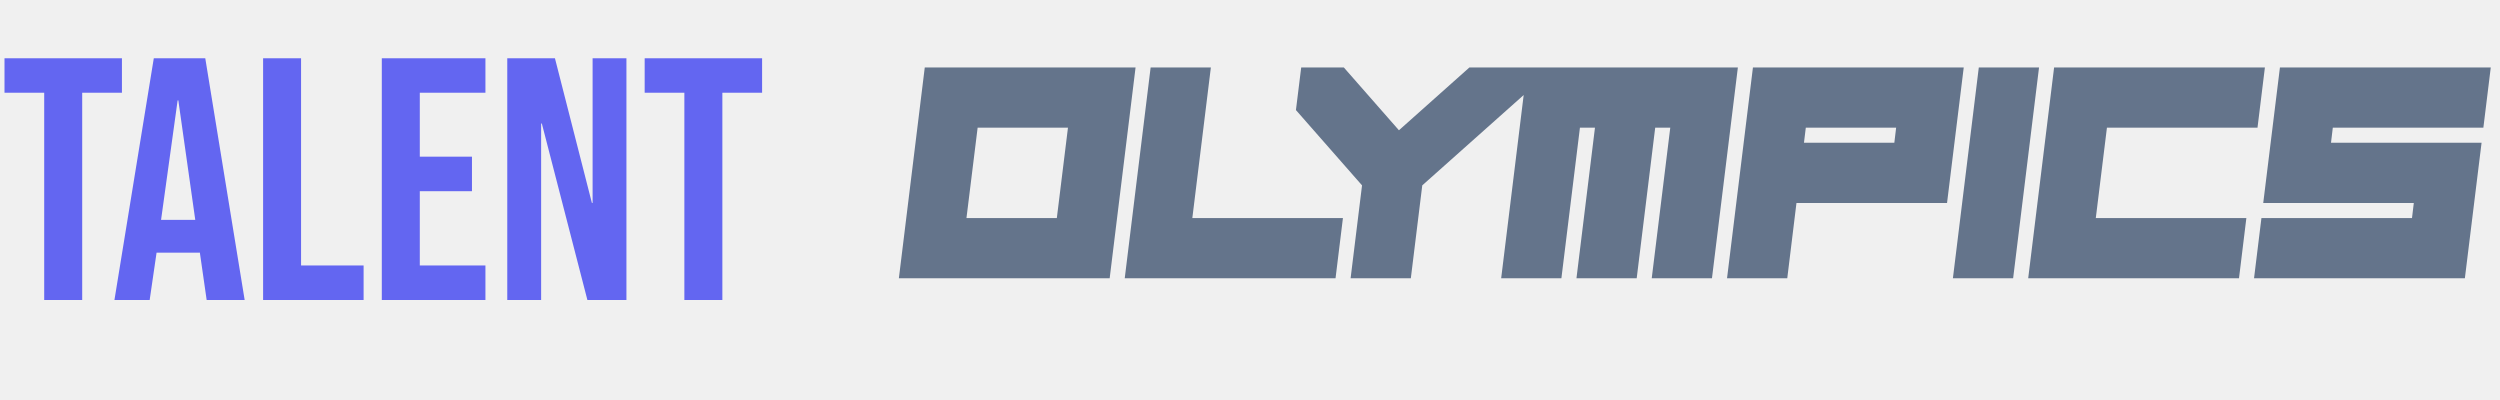
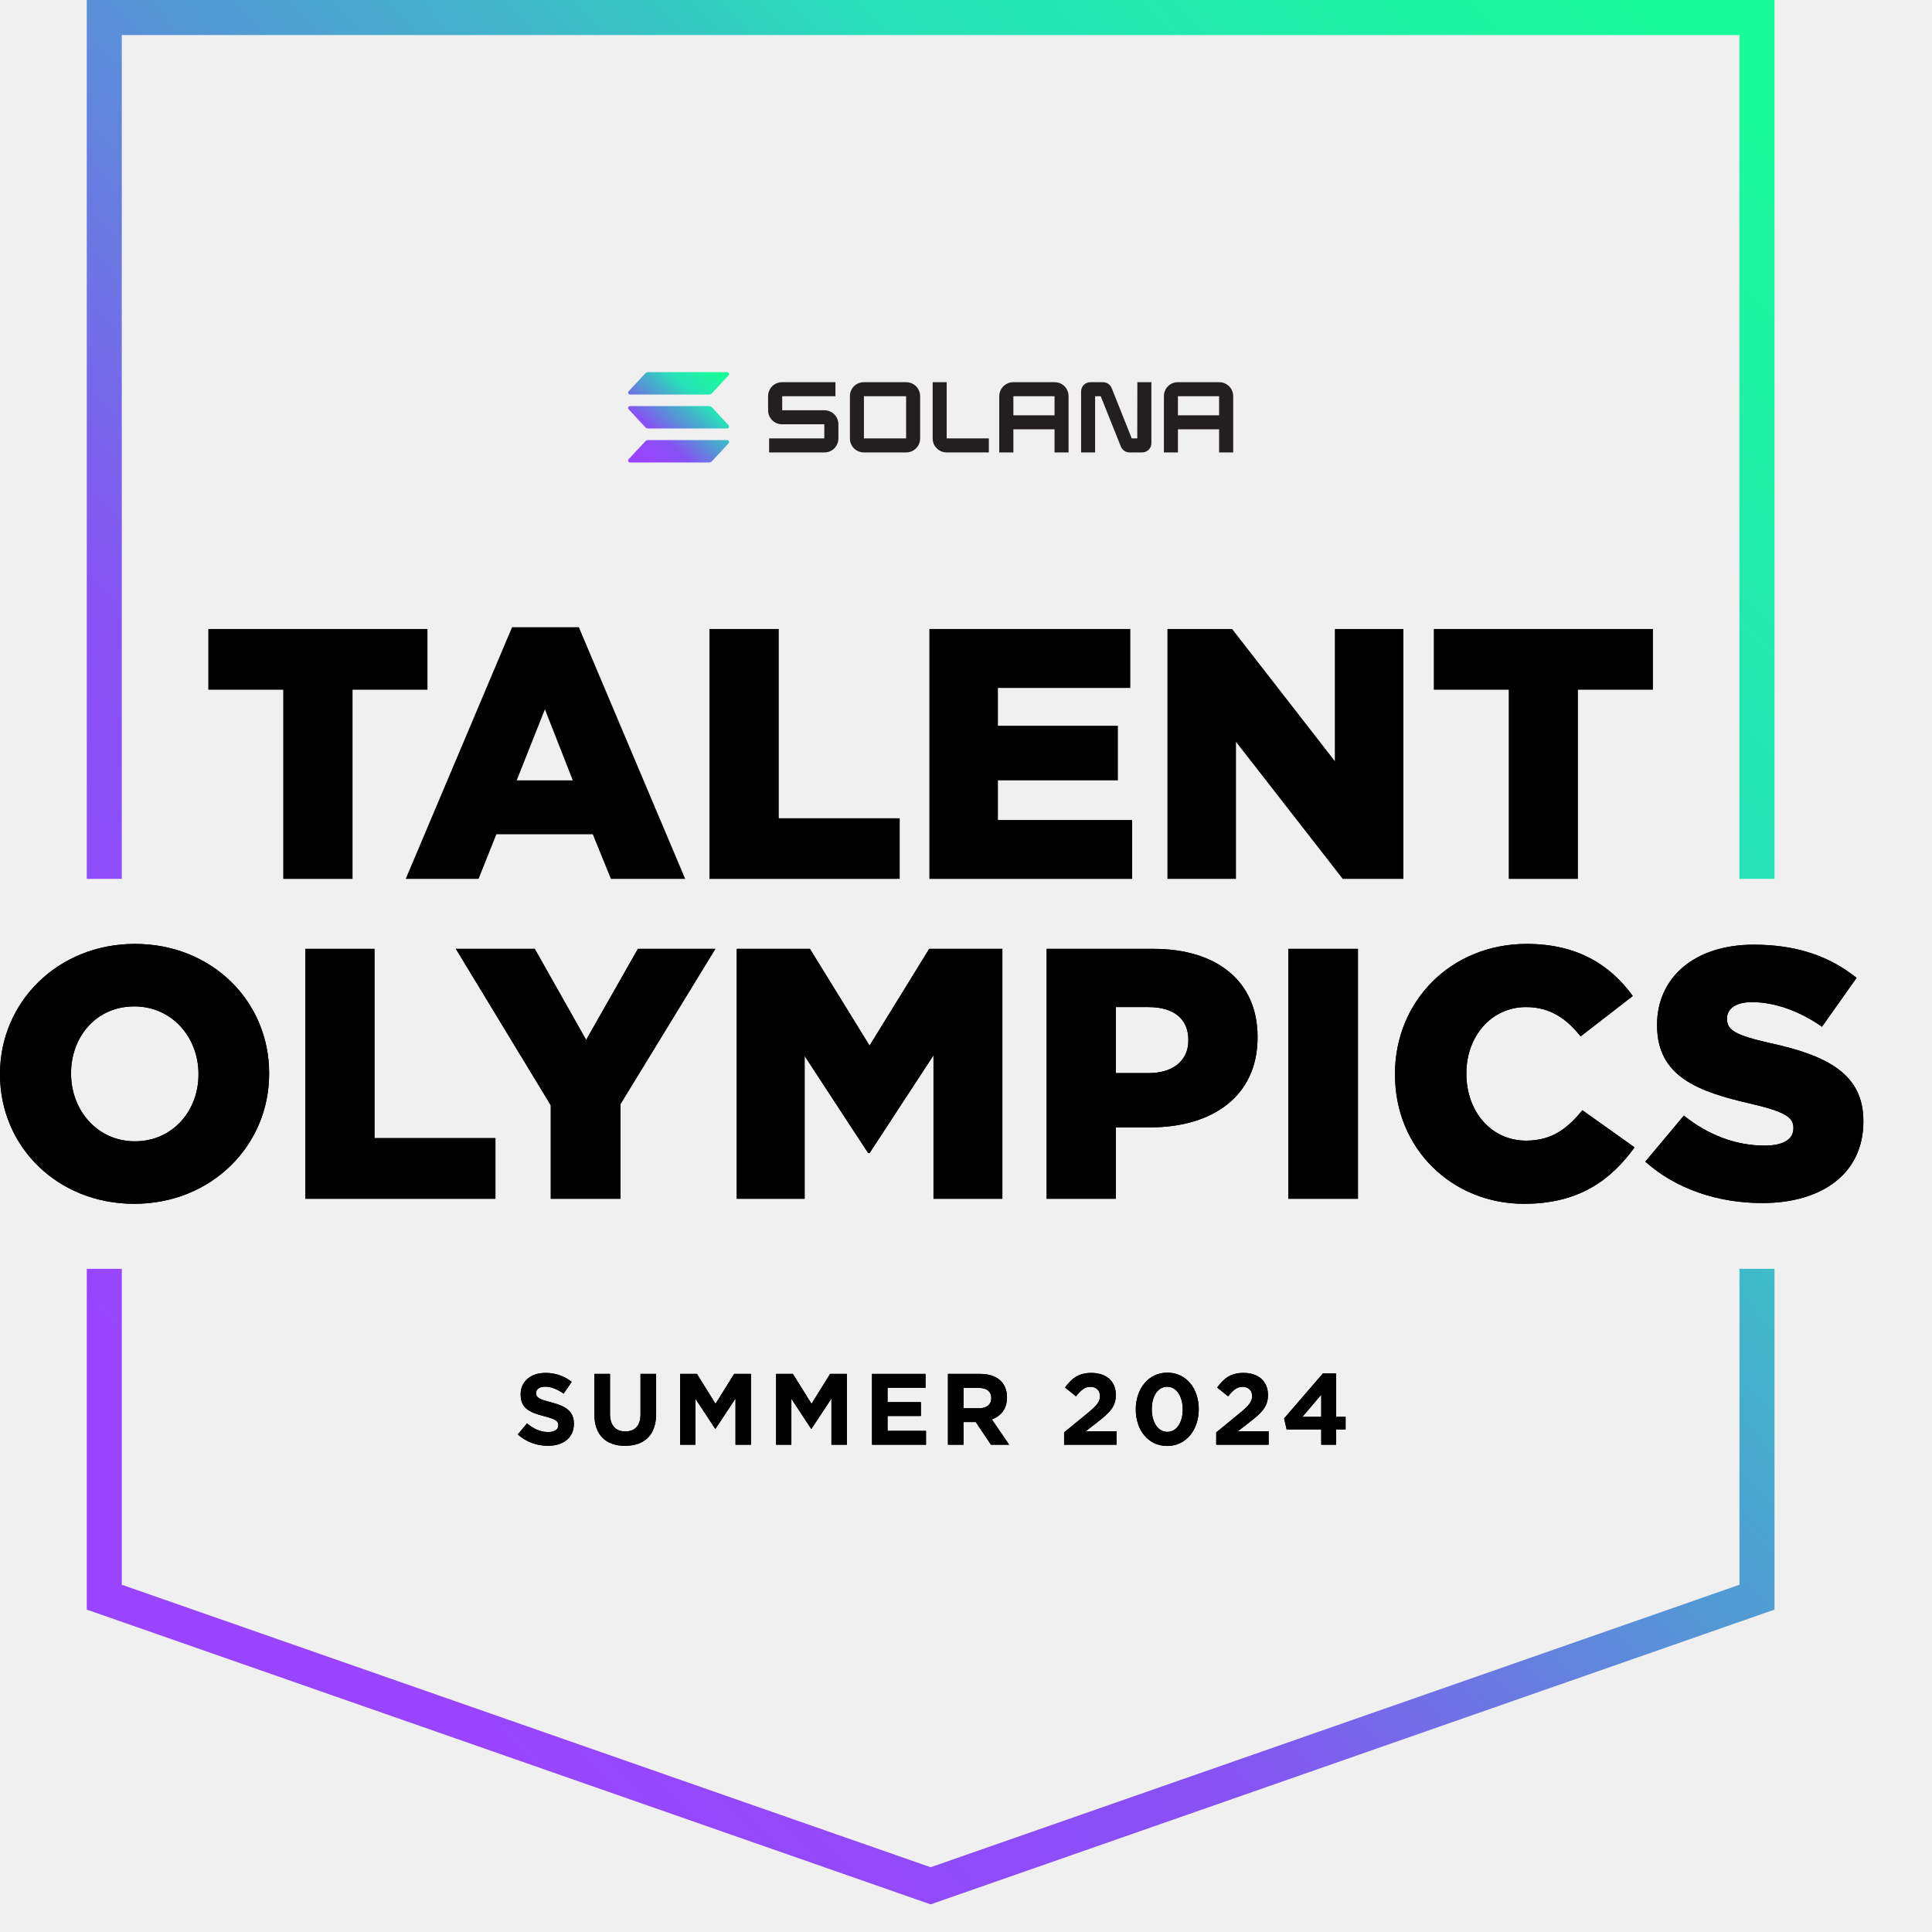
- <svg xmlns="http://www.w3.org/2000/svg" width="75" height="12" viewBox="0 0 75 12" fill="none">
-   <path d="M1.326 2.783H0.135V1.747H3.658V2.783H2.466V9H1.326V2.783ZM4.614 1.747H6.158L7.34 9H6.2L5.993 7.56V7.58H4.697L4.49 9H3.433L4.614 1.747ZM5.858 6.596L5.35 3.011H5.329L4.832 6.596H5.858ZM7.893 1.747H9.032V7.964H10.908V9H7.893V1.747ZM11.454 1.747H14.563V2.783H12.594V4.7H14.159V5.736H12.594V7.964H14.563V9H11.454V1.747ZM15.218 1.747H16.648L17.757 6.088H17.778V1.747H18.793V9H17.622L16.255 3.705H16.234V9H15.218V1.747ZM20.531 2.783H19.34V1.747H22.863V2.783H21.671V9H20.531V2.783Z" fill="#6366F1" />
-   <path d="M29.329 3.831L28.994 6.541H31.705L32.039 3.831H29.329ZM27.743 2.024H34.067L33.29 8.348H26.966L27.743 2.024ZM34.519 2.024H36.326L35.77 6.541H40.288L40.066 8.348H33.742L34.519 2.024ZM40.861 5.561L38.878 3.302L39.036 2.024H40.315L41.968 3.908L44.082 2.024H46.639L42.668 5.561L42.325 8.348H40.518L40.861 5.561ZM51.359 8.348H49.552L50.108 3.831H49.656L49.101 8.348H47.294L47.849 3.831H47.398L46.842 8.348H45.035L45.812 2.024H52.136L51.359 8.348ZM52.588 2.024H58.912L58.411 6.09H53.894L53.618 8.348H51.811L52.588 2.024ZM54.174 3.831L54.119 4.283H56.83L56.884 3.831H54.174ZM60.394 8.348H58.587L59.364 2.024H61.171L60.394 8.348ZM62.874 6.541H67.391L67.17 8.348H60.846L61.623 2.024H67.947L67.725 3.831H63.208L62.874 6.541ZM74.723 2.024L74.501 3.831H69.984L69.93 4.283H74.447L73.946 8.348H67.621L67.843 6.541H72.36L72.414 6.09H67.897L68.398 2.024H74.723Z" fill="#64748B" />
+ <svg xmlns="http://www.w3.org/2000/svg" width="23" height="23" viewBox="0 0 23 23" fill="none">
+   <g clip-path="url(#clip0_270_716)">
+     <path d="M21.125 0V10.463H20.708V0.417H1.45V10.463H1.033V0H21.125ZM20.708 15.105V18.866L11.079 22.229L1.45 18.866V15.105H1.033V19.162L11.016 22.649L11.079 22.671L21.125 19.162V15.105H20.708Z" fill="url(#paint0_linear_270_716)" />
+     <path d="M6.522 17.212C6.394 17.212 6.265 17.167 6.164 17.077L6.274 16.945C6.35 17.008 6.429 17.048 6.526 17.048C6.601 17.048 6.647 17.018 6.647 16.968V16.966C6.647 16.919 6.618 16.895 6.477 16.859C6.308 16.815 6.198 16.768 6.198 16.601V16.598C6.198 16.445 6.321 16.344 6.493 16.344C6.616 16.344 6.721 16.383 6.806 16.451L6.71 16.591C6.635 16.539 6.562 16.508 6.491 16.508C6.42 16.508 6.382 16.541 6.382 16.581V16.584C6.382 16.639 6.418 16.657 6.564 16.695C6.735 16.739 6.832 16.801 6.832 16.948V16.95C6.832 17.118 6.704 17.212 6.522 17.212V17.212Z" fill="black" />
+     <path d="M7.441 17.212C7.215 17.212 7.076 17.086 7.076 16.838V16.356H7.262V16.833C7.262 16.97 7.33 17.041 7.444 17.041C7.557 17.041 7.625 16.973 7.625 16.839V16.356H7.811V16.832C7.811 17.087 7.668 17.212 7.441 17.212H7.441Z" fill="black" />
+     <path d="M8.756 17.199V16.649L8.518 17.009H8.514L8.279 16.652V17.199H8.097V16.356H8.297L8.518 16.712L8.74 16.356H8.94V17.199H8.756Z" fill="black" />
+     <path d="M9.898 17.199V16.649L9.661 17.009H9.656L9.421 16.652V17.199H9.239V16.356H9.439L9.661 16.712L9.882 16.356H10.082V17.199H9.898Z" fill="black" />
+     <path d="M10.381 17.199V16.356H11.018V16.521H10.566V16.692H10.963V16.857H10.566V17.034H11.024V17.199H10.381L10.381 17.199Z" fill="black" />
+     <path d="M11.797 17.199L11.616 16.929H11.47V17.199H11.285V16.356H11.67C11.869 16.356 11.988 16.461 11.988 16.634V16.637C11.988 16.773 11.915 16.858 11.808 16.898L12.014 17.199H11.797H11.797ZM11.801 16.644C11.801 16.564 11.745 16.523 11.655 16.523H11.47V16.765H11.658C11.749 16.765 11.801 16.717 11.801 16.646V16.644V16.644Z" fill="black" />
+     <path d="M12.809 16.623L12.679 16.518C12.762 16.405 12.843 16.344 12.993 16.344C13.173 16.344 13.284 16.447 13.284 16.605C13.284 16.746 13.211 16.817 13.062 16.933L12.925 17.039H13.292V17.199H12.668V17.052L12.949 16.822C13.053 16.735 13.095 16.69 13.095 16.62C13.095 16.55 13.048 16.51 12.981 16.51C12.915 16.51 12.872 16.546 12.809 16.623L12.809 16.623Z" fill="black" />
+     <path d="M13.895 17.214C13.669 17.214 13.521 17.025 13.521 16.779C13.521 16.533 13.672 16.341 13.897 16.341C14.122 16.341 14.271 16.53 14.271 16.776C14.271 17.022 14.12 17.214 13.895 17.214H13.895ZM13.895 16.509C13.783 16.509 13.712 16.621 13.712 16.776C13.712 16.932 13.785 17.046 13.897 17.046C14.009 17.046 14.08 16.933 14.08 16.779C14.08 16.625 14.007 16.509 13.895 16.509Z" fill="black" />
+     <path d="M14.62 16.623L14.49 16.518C14.573 16.405 14.654 16.344 14.804 16.344C14.984 16.344 15.095 16.447 15.095 16.605C15.095 16.746 15.023 16.817 14.873 16.933L14.736 17.039H15.103V17.199H14.479V17.052L14.76 16.822C14.865 16.735 14.906 16.69 14.906 16.62C14.906 16.55 14.859 16.51 14.792 16.51C14.726 16.51 14.683 16.546 14.62 16.623L14.62 16.623Z" fill="black" />
+     <path d="M15.906 16.35V16.867H16.019V17.017H15.906V17.199H15.729V17.017H15.317L15.287 16.886L15.749 16.35H15.906ZM15.729 16.604L15.505 16.867H15.729V16.604Z" fill="black" />
+     <path d="M6.522 17.212C6.394 17.212 6.265 17.167 6.164 17.077L6.274 16.945C6.35 17.008 6.429 17.048 6.526 17.048C6.601 17.048 6.647 17.018 6.647 16.968V16.966C6.647 16.919 6.618 16.895 6.477 16.859C6.308 16.815 6.198 16.768 6.198 16.601V16.598C6.198 16.445 6.321 16.344 6.493 16.344C6.616 16.344 6.721 16.383 6.806 16.451L6.71 16.591C6.635 16.539 6.562 16.508 6.491 16.508C6.42 16.508 6.382 16.541 6.382 16.581V16.584C6.382 16.639 6.418 16.657 6.564 16.695C6.735 16.739 6.832 16.801 6.832 16.948V16.95C6.832 17.118 6.704 17.212 6.522 17.212V17.212Z" fill="black" />
+     <path d="M7.441 17.212C7.215 17.212 7.076 17.086 7.076 16.838V16.356H7.262V16.833C7.262 16.97 7.33 17.041 7.444 17.041C7.557 17.041 7.625 16.973 7.625 16.839V16.356H7.811V16.832C7.811 17.087 7.668 17.212 7.441 17.212H7.441Z" fill="black" />
+     <path d="M8.756 17.199V16.649L8.518 17.009H8.514L8.279 16.652V17.199H8.097V16.356H8.297L8.518 16.712L8.74 16.356H8.94V17.199H8.756Z" fill="black" />
+     <path d="M9.898 17.199V16.649L9.661 17.009H9.656L9.421 16.652V17.199H9.239V16.356H9.439L9.661 16.712L9.882 16.356H10.082V17.199H9.898Z" fill="black" />
+     <path d="M10.381 17.199V16.356H11.018V16.521H10.566V16.692H10.963V16.857H10.566V17.034H11.024V17.199H10.381L10.381 17.199Z" fill="black" />
+     <path d="M11.797 17.199L11.616 16.929H11.47V17.199H11.285V16.356H11.67C11.869 16.356 11.988 16.461 11.988 16.634V16.637C11.988 16.773 11.915 16.858 11.808 16.898L12.014 17.199H11.797H11.797ZM11.801 16.644C11.801 16.564 11.745 16.523 11.655 16.523H11.47V16.765H11.658C11.749 16.765 11.801 16.717 11.801 16.646V16.644V16.644Z" fill="black" />
+     <path d="M12.809 16.623L12.679 16.518C12.762 16.405 12.843 16.344 12.993 16.344C13.173 16.344 13.284 16.447 13.284 16.605C13.284 16.746 13.211 16.817 13.062 16.933L12.925 17.039H13.292V17.199H12.668V17.052L12.949 16.822C13.053 16.735 13.095 16.69 13.095 16.62C13.095 16.55 13.048 16.51 12.981 16.51C12.915 16.51 12.872 16.546 12.809 16.623L12.809 16.623Z" fill="black" />
+     <path d="M13.895 17.214C13.669 17.214 13.521 17.025 13.521 16.779C13.521 16.533 13.672 16.341 13.897 16.341C14.122 16.341 14.271 16.53 14.271 16.776C14.271 17.022 14.12 17.214 13.895 17.214H13.895ZM13.895 16.509C13.783 16.509 13.712 16.621 13.712 16.776C13.712 16.932 13.785 17.046 13.897 17.046C14.009 17.046 14.08 16.933 14.08 16.779C14.08 16.625 14.007 16.509 13.895 16.509Z" fill="black" />
+     <path d="M14.62 16.623L14.49 16.518C14.573 16.405 14.654 16.344 14.804 16.344C14.984 16.344 15.095 16.447 15.095 16.605C15.095 16.746 15.023 16.817 14.873 16.933L14.736 17.039H15.103V17.199H14.479V17.052L14.76 16.822C14.865 16.735 14.906 16.69 14.906 16.62C14.906 16.55 14.859 16.51 14.792 16.51C14.726 16.51 14.683 16.546 14.62 16.623L14.62 16.623Z" fill="black" />
+     <path d="M15.906 16.35V16.867H16.019V17.017H15.906V17.199H15.729V17.017H15.317L15.287 16.886L15.749 16.35H15.906ZM15.729 16.604L15.505 16.867H15.729V16.604Z" fill="black" />
+     <path d="M3.372 8.211H2.48V7.488H5.089V8.211H4.197V10.463H3.372V8.211Z" fill="black" />
+     <path d="M6.096 7.467H6.891L8.157 10.463H7.273L7.057 9.932H5.909L5.697 10.463H4.83L6.096 7.467H6.096ZM6.819 9.29L6.487 8.444L6.151 9.29H6.819Z" fill="black" />
+     <path d="M8.446 7.488H9.271V9.741H10.711V10.463H8.446V7.488V7.488Z" fill="black" />
+     <path d="M11.064 7.488H13.456V8.19H11.88V8.64H13.308V9.29H11.88V9.762H13.478V10.463H11.064V7.488V7.488Z" fill="black" />
+     <path d="M13.898 7.488H14.668L15.891 9.061V7.488H16.707V10.463H15.985L14.714 8.831V10.463H13.898V7.488Z" fill="black" />
+     <path d="M17.961 8.211H17.069V7.488H19.678V8.211H18.785V10.463H17.961V8.211H17.961Z" fill="black" />
+     <path d="M0 12.792V12.784C0 11.93 0.688 11.237 1.606 11.237C2.524 11.237 3.204 11.921 3.204 12.775V12.784C3.204 13.638 2.516 14.331 1.598 14.331C0.68 14.331 0 13.646 0 12.792ZM2.363 12.792V12.784C2.363 12.355 2.053 11.981 1.598 11.981C1.143 11.981 0.846 12.346 0.846 12.775V12.784C0.846 13.213 1.156 13.587 1.606 13.587C2.057 13.587 2.363 13.222 2.363 12.792Z" fill="black" />
+     <path d="M3.634 11.296H4.458V13.549H5.898V14.271H3.634V11.296Z" fill="black" />
+     <path d="M6.557 13.158L5.427 11.296H6.366L6.978 12.38L7.594 11.296H8.516L7.386 13.145V14.271H6.557V13.158Z" fill="black" />
+     <path d="M8.771 11.296H9.642L10.352 12.448L11.062 11.296H11.933V14.271H11.113V12.563L10.352 13.727H10.335L9.579 12.571V14.271H8.771V11.296H8.771Z" fill="black" />
+     <path d="M12.46 11.296H13.735C14.487 11.296 14.971 11.683 14.971 12.342V12.35C14.971 13.052 14.432 13.421 13.692 13.421H13.284V14.271H12.46V11.296ZM13.675 12.775C13.969 12.775 14.147 12.622 14.147 12.389V12.38C14.147 12.125 13.969 11.989 13.671 11.989H13.284V12.775H13.675Z" fill="black" />
+     <path d="M15.337 11.296H16.166V14.271H15.337V11.296Z" fill="black" />
+     <path d="M16.607 12.792V12.784C16.607 11.917 17.275 11.237 18.175 11.237C18.783 11.237 19.174 11.492 19.438 11.857L18.817 12.338C18.647 12.125 18.452 11.989 18.167 11.989C17.75 11.989 17.457 12.342 17.457 12.775V12.784C17.457 13.23 17.75 13.579 18.167 13.579C18.477 13.579 18.66 13.434 18.838 13.217L19.459 13.659C19.178 14.046 18.8 14.331 18.142 14.331C17.292 14.331 16.607 13.681 16.607 12.793V12.792Z" fill="black" />
+     <path d="M19.587 13.829L20.046 13.281C20.339 13.515 20.666 13.638 21.01 13.638C21.231 13.638 21.35 13.562 21.35 13.434V13.426C21.35 13.302 21.252 13.235 20.849 13.141C20.215 12.996 19.727 12.818 19.727 12.206V12.198C19.727 11.645 20.164 11.246 20.878 11.246C21.384 11.246 21.779 11.382 22.102 11.641L21.69 12.223C21.418 12.032 21.12 11.93 20.857 11.93C20.657 11.93 20.56 12.015 20.56 12.121V12.13C20.56 12.265 20.662 12.325 21.074 12.418C21.758 12.567 22.183 12.788 22.183 13.345V13.353C22.183 13.961 21.703 14.322 20.98 14.322C20.453 14.322 19.952 14.156 19.587 13.829H19.587Z" fill="black" />
+     <path d="M0 12.792V12.784C0 11.93 0.688 11.237 1.606 11.237C2.524 11.237 3.204 11.921 3.204 12.775V12.784C3.204 13.638 2.516 14.331 1.598 14.331C0.68 14.331 0 13.646 0 12.792ZM2.363 12.792V12.784C2.363 12.355 2.053 11.981 1.598 11.981C1.143 11.981 0.846 12.346 0.846 12.775V12.784C0.846 13.213 1.156 13.587 1.606 13.587C2.057 13.587 2.363 13.222 2.363 12.792Z" fill="black" />
+     <path d="M3.634 11.296H4.458V13.549H5.898V14.271H3.634V11.296Z" fill="black" />
+     <path d="M6.557 13.158L5.427 11.296H6.366L6.978 12.38L7.594 11.296H8.516L7.386 13.145V14.271H6.557V13.158Z" fill="black" />
+     <path d="M8.771 11.296H9.642L10.352 12.448L11.062 11.296H11.933V14.271H11.113V12.563L10.352 13.727H10.335L9.579 12.571V14.271H8.771V11.296H8.771Z" fill="black" />
+     <path d="M12.46 11.296H13.735C14.487 11.296 14.971 11.683 14.971 12.342V12.35C14.971 13.052 14.432 13.421 13.692 13.421H13.284V14.271H12.46V11.296ZM13.675 12.775C13.969 12.775 14.147 12.622 14.147 12.389V12.38C14.147 12.125 13.969 11.989 13.671 11.989H13.284V12.775H13.675Z" fill="black" />
+     <path d="M15.337 11.296H16.166V14.271H15.337V11.296Z" fill="black" />
+     <path d="M16.607 12.792V12.784C16.607 11.917 17.275 11.237 18.175 11.237C18.783 11.237 19.174 11.492 19.438 11.857L18.817 12.338C18.647 12.125 18.452 11.989 18.167 11.989C17.75 11.989 17.457 12.342 17.457 12.775V12.784C17.457 13.23 17.75 13.579 18.167 13.579C18.477 13.579 18.66 13.434 18.838 13.217L19.459 13.659C19.178 14.046 18.8 14.331 18.142 14.331C17.292 14.331 16.607 13.681 16.607 12.793V12.792Z" fill="black" />
+     <path d="M19.587 13.829L20.046 13.281C20.339 13.515 20.666 13.638 21.01 13.638C21.231 13.638 21.35 13.562 21.35 13.434V13.426C21.35 13.302 21.252 13.235 20.849 13.141C20.215 12.996 19.727 12.818 19.727 12.206V12.198C19.727 11.645 20.164 11.246 20.878 11.246C21.384 11.246 21.779 11.382 22.102 11.641L21.69 12.223C21.418 12.032 21.12 11.93 20.857 11.93C20.657 11.93 20.56 12.015 20.56 12.121V12.13C20.56 12.265 20.662 12.325 21.074 12.418C21.758 12.567 22.183 12.788 22.183 13.345V13.353C22.183 13.961 21.703 14.322 20.98 14.322C20.453 14.322 19.952 14.156 19.587 13.829H19.587Z" fill="black" />
+     <path d="M9.815 4.884H9.312V4.717H9.946V4.55H9.31C9.266 4.55 9.224 4.567 9.193 4.598C9.162 4.629 9.144 4.672 9.144 4.716V4.885C9.144 4.907 9.148 4.929 9.157 4.949C9.165 4.969 9.177 4.987 9.193 5.003C9.224 5.034 9.266 5.051 9.31 5.051H9.813V5.219H9.156V5.386H9.815C9.859 5.386 9.901 5.369 9.932 5.338C9.963 5.306 9.981 5.264 9.981 5.22V5.05C9.981 5.029 9.976 5.007 9.968 4.987C9.96 4.967 9.947 4.948 9.932 4.933C9.917 4.918 9.898 4.905 9.878 4.897C9.858 4.889 9.836 4.884 9.814 4.884H9.815Z" fill="#231F20" />
+     <path d="M10.788 4.55H10.284C10.24 4.55 10.197 4.567 10.166 4.598C10.135 4.63 10.118 4.672 10.118 4.716V5.22C10.118 5.264 10.135 5.306 10.166 5.337C10.197 5.369 10.24 5.386 10.284 5.386H10.788C10.81 5.386 10.831 5.382 10.851 5.374C10.872 5.365 10.89 5.353 10.905 5.337C10.921 5.322 10.933 5.304 10.941 5.284C10.95 5.263 10.954 5.242 10.954 5.22V4.716C10.954 4.694 10.95 4.672 10.941 4.652C10.933 4.632 10.921 4.614 10.905 4.598C10.89 4.583 10.872 4.571 10.851 4.562C10.831 4.554 10.81 4.55 10.788 4.55ZM10.787 5.219H10.285V4.717H10.787V5.219Z" fill="#231F20" />
+     <path d="M12.556 4.55H12.063C12.041 4.55 12.019 4.554 11.999 4.562C11.979 4.571 11.961 4.583 11.945 4.598C11.93 4.614 11.917 4.632 11.909 4.652C11.901 4.672 11.896 4.694 11.896 4.716V5.386H12.064V5.111H12.554V5.386H12.721V4.716C12.721 4.672 12.704 4.63 12.673 4.599C12.642 4.567 12.6 4.55 12.556 4.55H12.556ZM12.554 4.944H12.064V4.717H12.554V4.944Z" fill="#231F20" />
+     <path d="M14.514 4.55H14.021C13.977 4.55 13.935 4.567 13.904 4.599C13.873 4.63 13.856 4.672 13.856 4.716V5.386H14.023V5.111H14.513V5.386H14.681V4.716C14.681 4.694 14.676 4.672 14.668 4.652C14.66 4.632 14.648 4.614 14.632 4.598C14.617 4.583 14.598 4.571 14.578 4.562C14.558 4.554 14.536 4.55 14.514 4.55H14.514ZM14.513 4.944H14.023V4.717H14.513V4.944Z" fill="#231F20" />
+     <path d="M13.54 5.219H13.473L13.234 4.619C13.225 4.599 13.211 4.581 13.193 4.569C13.174 4.556 13.152 4.55 13.13 4.55H12.981C12.951 4.55 12.923 4.561 12.902 4.582C12.882 4.603 12.87 4.631 12.87 4.66V5.386H13.037V4.717H13.104L13.344 5.317C13.352 5.337 13.367 5.355 13.385 5.367C13.403 5.38 13.425 5.386 13.447 5.386H13.597C13.611 5.386 13.626 5.383 13.639 5.378C13.652 5.372 13.664 5.364 13.675 5.354C13.685 5.343 13.693 5.331 13.699 5.318C13.704 5.304 13.707 5.29 13.707 5.276V4.55H13.54L13.539 5.219H13.54Z" fill="#231F20" />
+     <path d="M11.27 4.55H11.103V5.22C11.103 5.264 11.12 5.306 11.152 5.337C11.183 5.369 11.225 5.386 11.269 5.386H11.772V5.219H11.27V4.55H11.27Z" fill="#231F20" />
+     <path d="M8.674 5.278L8.475 5.491C8.471 5.495 8.466 5.499 8.46 5.502C8.454 5.504 8.448 5.506 8.441 5.506H7.5C7.496 5.506 7.491 5.504 7.488 5.502C7.484 5.499 7.481 5.496 7.479 5.492C7.477 5.487 7.477 5.483 7.478 5.479C7.478 5.474 7.48 5.47 7.483 5.467L7.682 5.254C7.686 5.249 7.692 5.246 7.697 5.243C7.703 5.24 7.709 5.239 7.716 5.239H8.657C8.661 5.239 8.666 5.24 8.669 5.243C8.673 5.245 8.676 5.249 8.678 5.253C8.68 5.257 8.68 5.262 8.68 5.266C8.679 5.271 8.677 5.275 8.674 5.278L8.674 5.278ZM8.475 4.849C8.471 4.845 8.466 4.841 8.46 4.839C8.454 4.836 8.448 4.835 8.441 4.834H7.5C7.496 4.834 7.491 4.836 7.488 4.838C7.484 4.841 7.481 4.844 7.479 4.848C7.477 4.853 7.477 4.857 7.478 4.861C7.478 4.866 7.481 4.87 7.484 4.873L7.682 5.086C7.686 5.091 7.692 5.095 7.697 5.097C7.703 5.1 7.71 5.101 7.716 5.101H8.657C8.661 5.101 8.666 5.1 8.669 5.098C8.673 5.095 8.676 5.092 8.678 5.087C8.68 5.083 8.68 5.079 8.679 5.074C8.679 5.07 8.677 5.066 8.674 5.063L8.475 4.849ZM7.5 4.697H8.441C8.448 4.697 8.454 4.695 8.46 4.693C8.466 4.69 8.471 4.686 8.475 4.682L8.674 4.469C8.677 4.466 8.679 4.462 8.68 4.457C8.68 4.453 8.68 4.448 8.678 4.444C8.676 4.44 8.673 4.437 8.67 4.434C8.666 4.432 8.661 4.43 8.657 4.43H7.716C7.71 4.43 7.703 4.432 7.698 4.434C7.692 4.437 7.687 4.44 7.682 4.445L7.484 4.658C7.481 4.661 7.479 4.665 7.478 4.67C7.477 4.674 7.478 4.679 7.48 4.683C7.481 4.687 7.484 4.69 7.488 4.693C7.492 4.695 7.496 4.696 7.501 4.697H7.5Z" fill="url(#paint1_linear_270_716)" />
+   </g>
+   <defs>
+     <linearGradient id="paint0_linear_270_716" x1="1.186" y1="19.038" x2="20.974" y2="0.121" gradientUnits="userSpaceOnUse">
+       <stop offset="0.08" stop-color="#9945FF" />
+       <stop offset="0.3" stop-color="#8752F3" />
+       <stop offset="0.5" stop-color="#5497D5" />
+       <stop offset="0.6" stop-color="#43B4CA" />
+       <stop offset="0.72" stop-color="#28E0B9" />
+       <stop offset="0.97" stop-color="#19FB9B" />
+     </linearGradient>
+     <linearGradient id="paint1_linear_270_716" x1="7.579" y1="5.531" x2="8.566" y2="4.419" gradientUnits="userSpaceOnUse">
+       <stop offset="0.08" stop-color="#9945FF" />
+       <stop offset="0.3" stop-color="#8752F3" />
+       <stop offset="0.5" stop-color="#5497D5" />
+       <stop offset="0.6" stop-color="#43B4CA" />
+       <stop offset="0.72" stop-color="#28E0B9" />
+       <stop offset="0.97" stop-color="#19FB9B" />
+     </linearGradient>
+     <clipPath id="clip0_270_716">
+       <rect width="22.183" height="22.671" fill="white" />
+     </clipPath>
+   </defs>
</svg>
